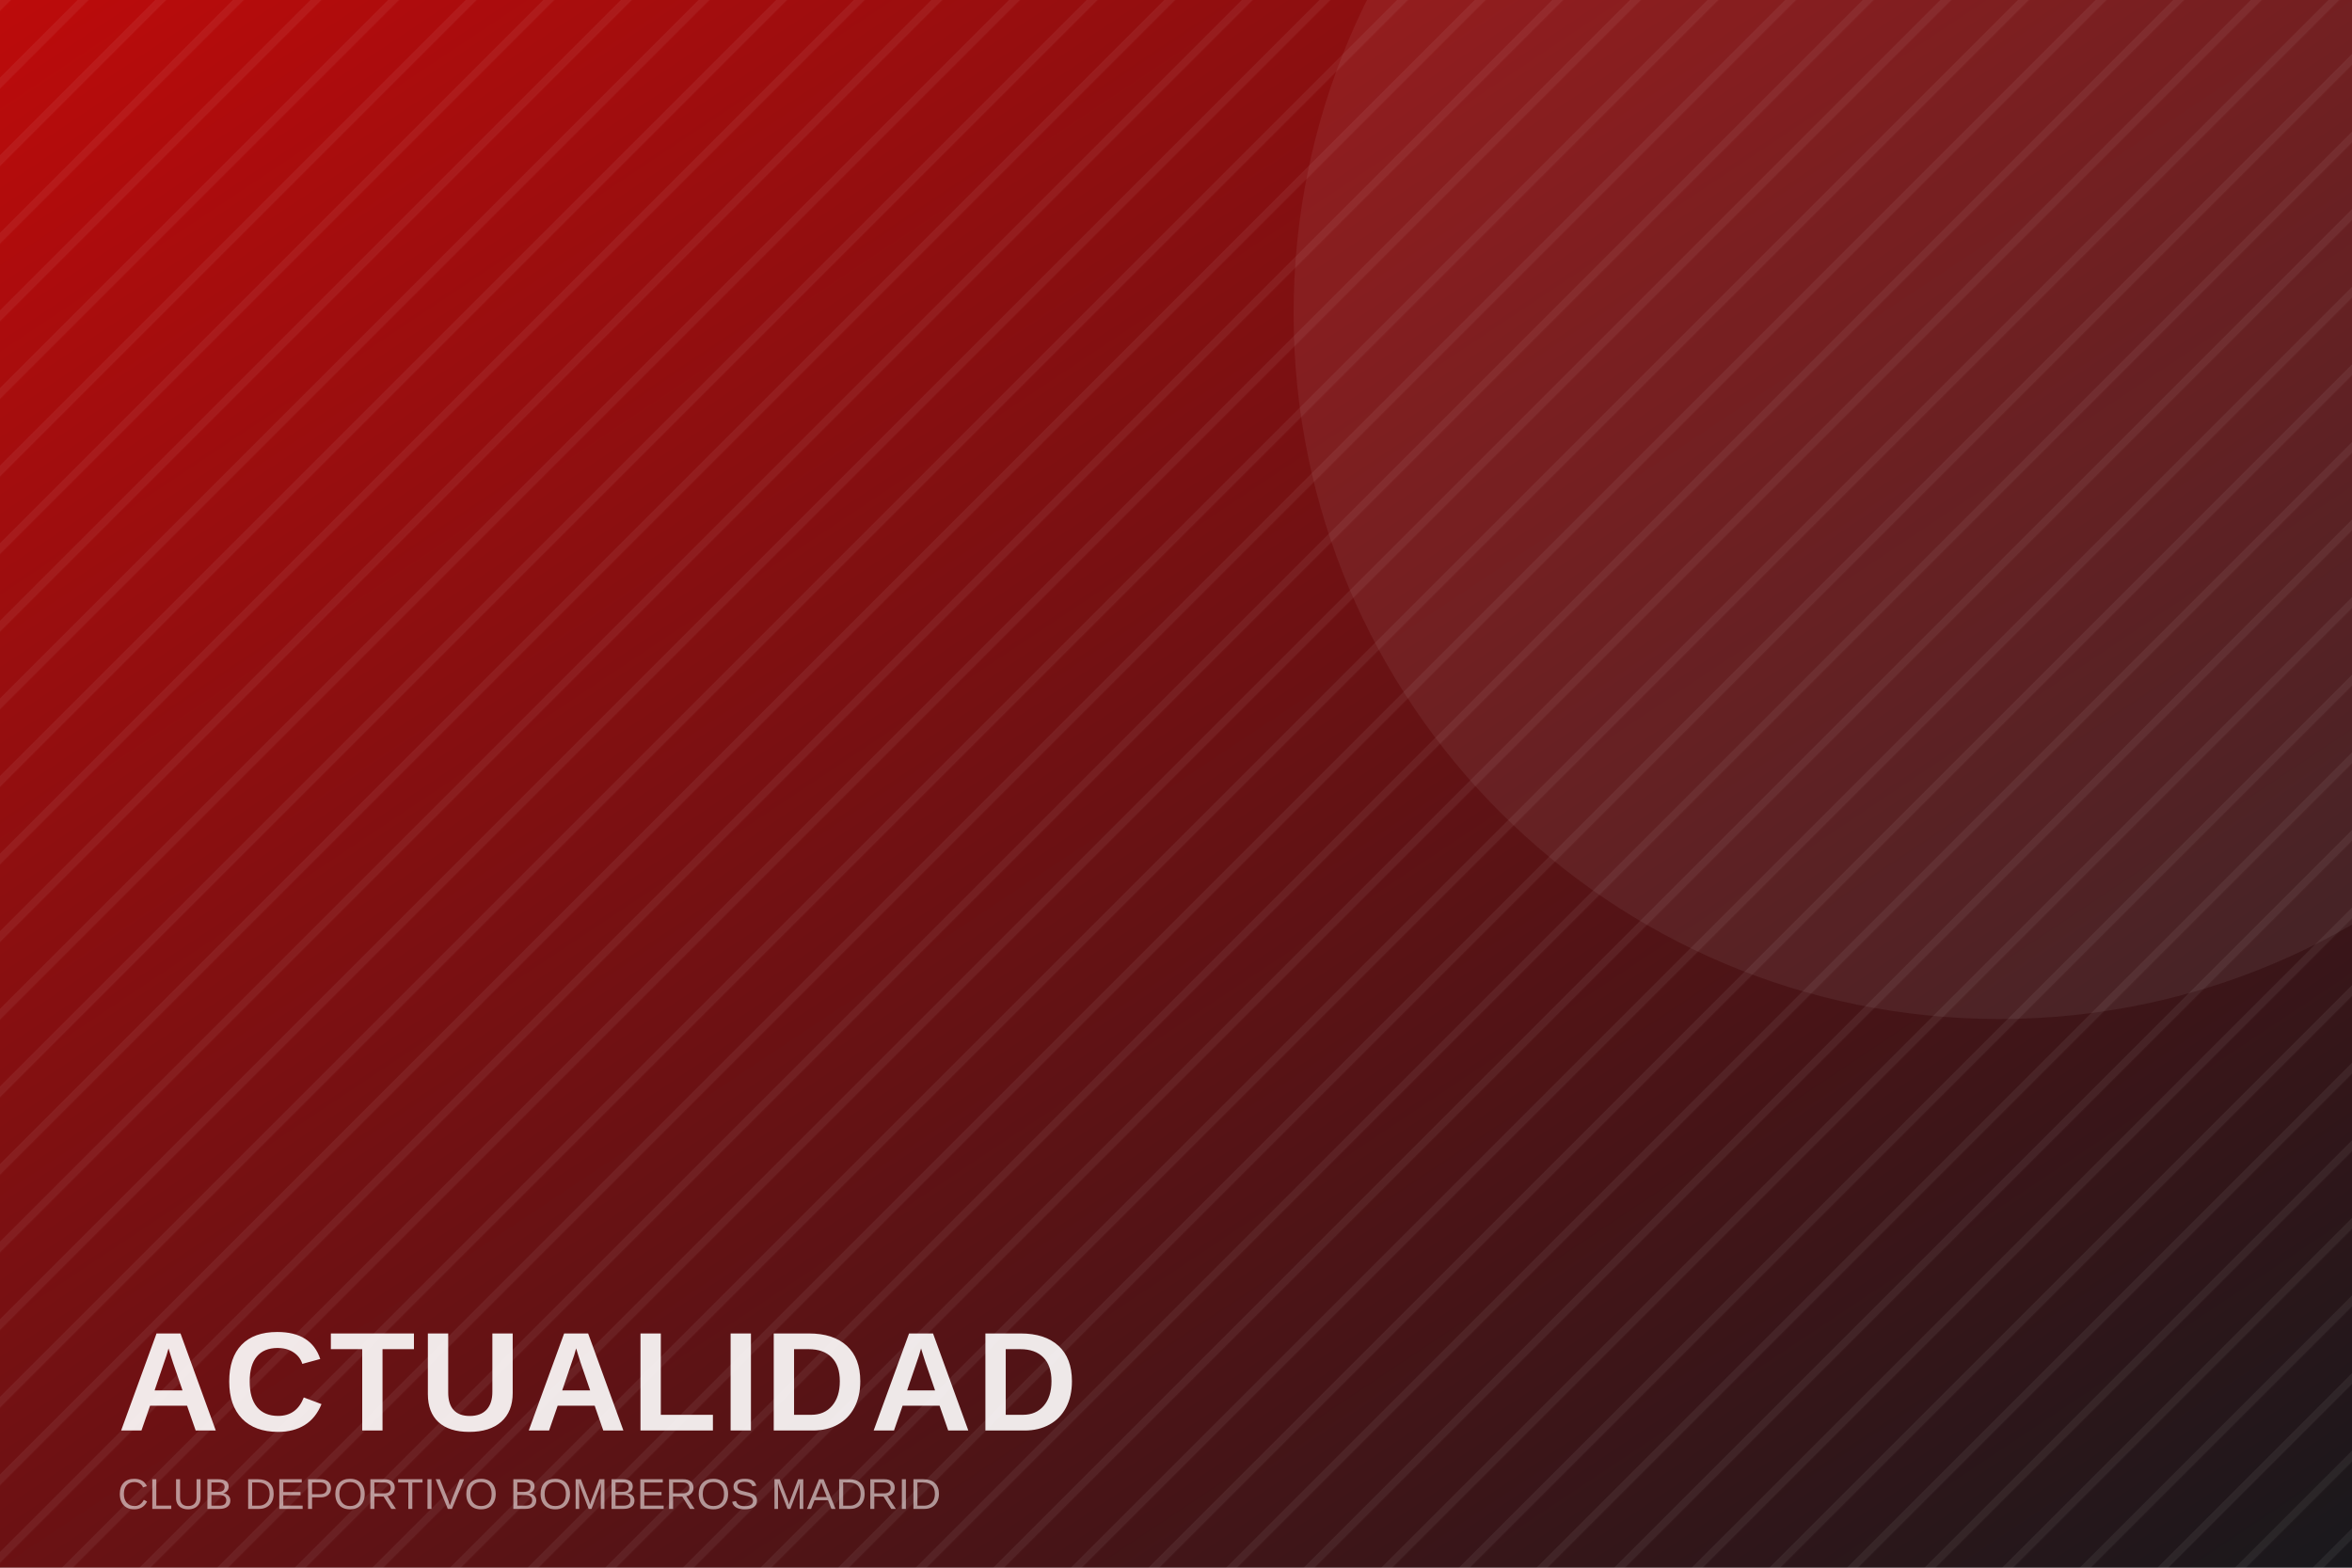
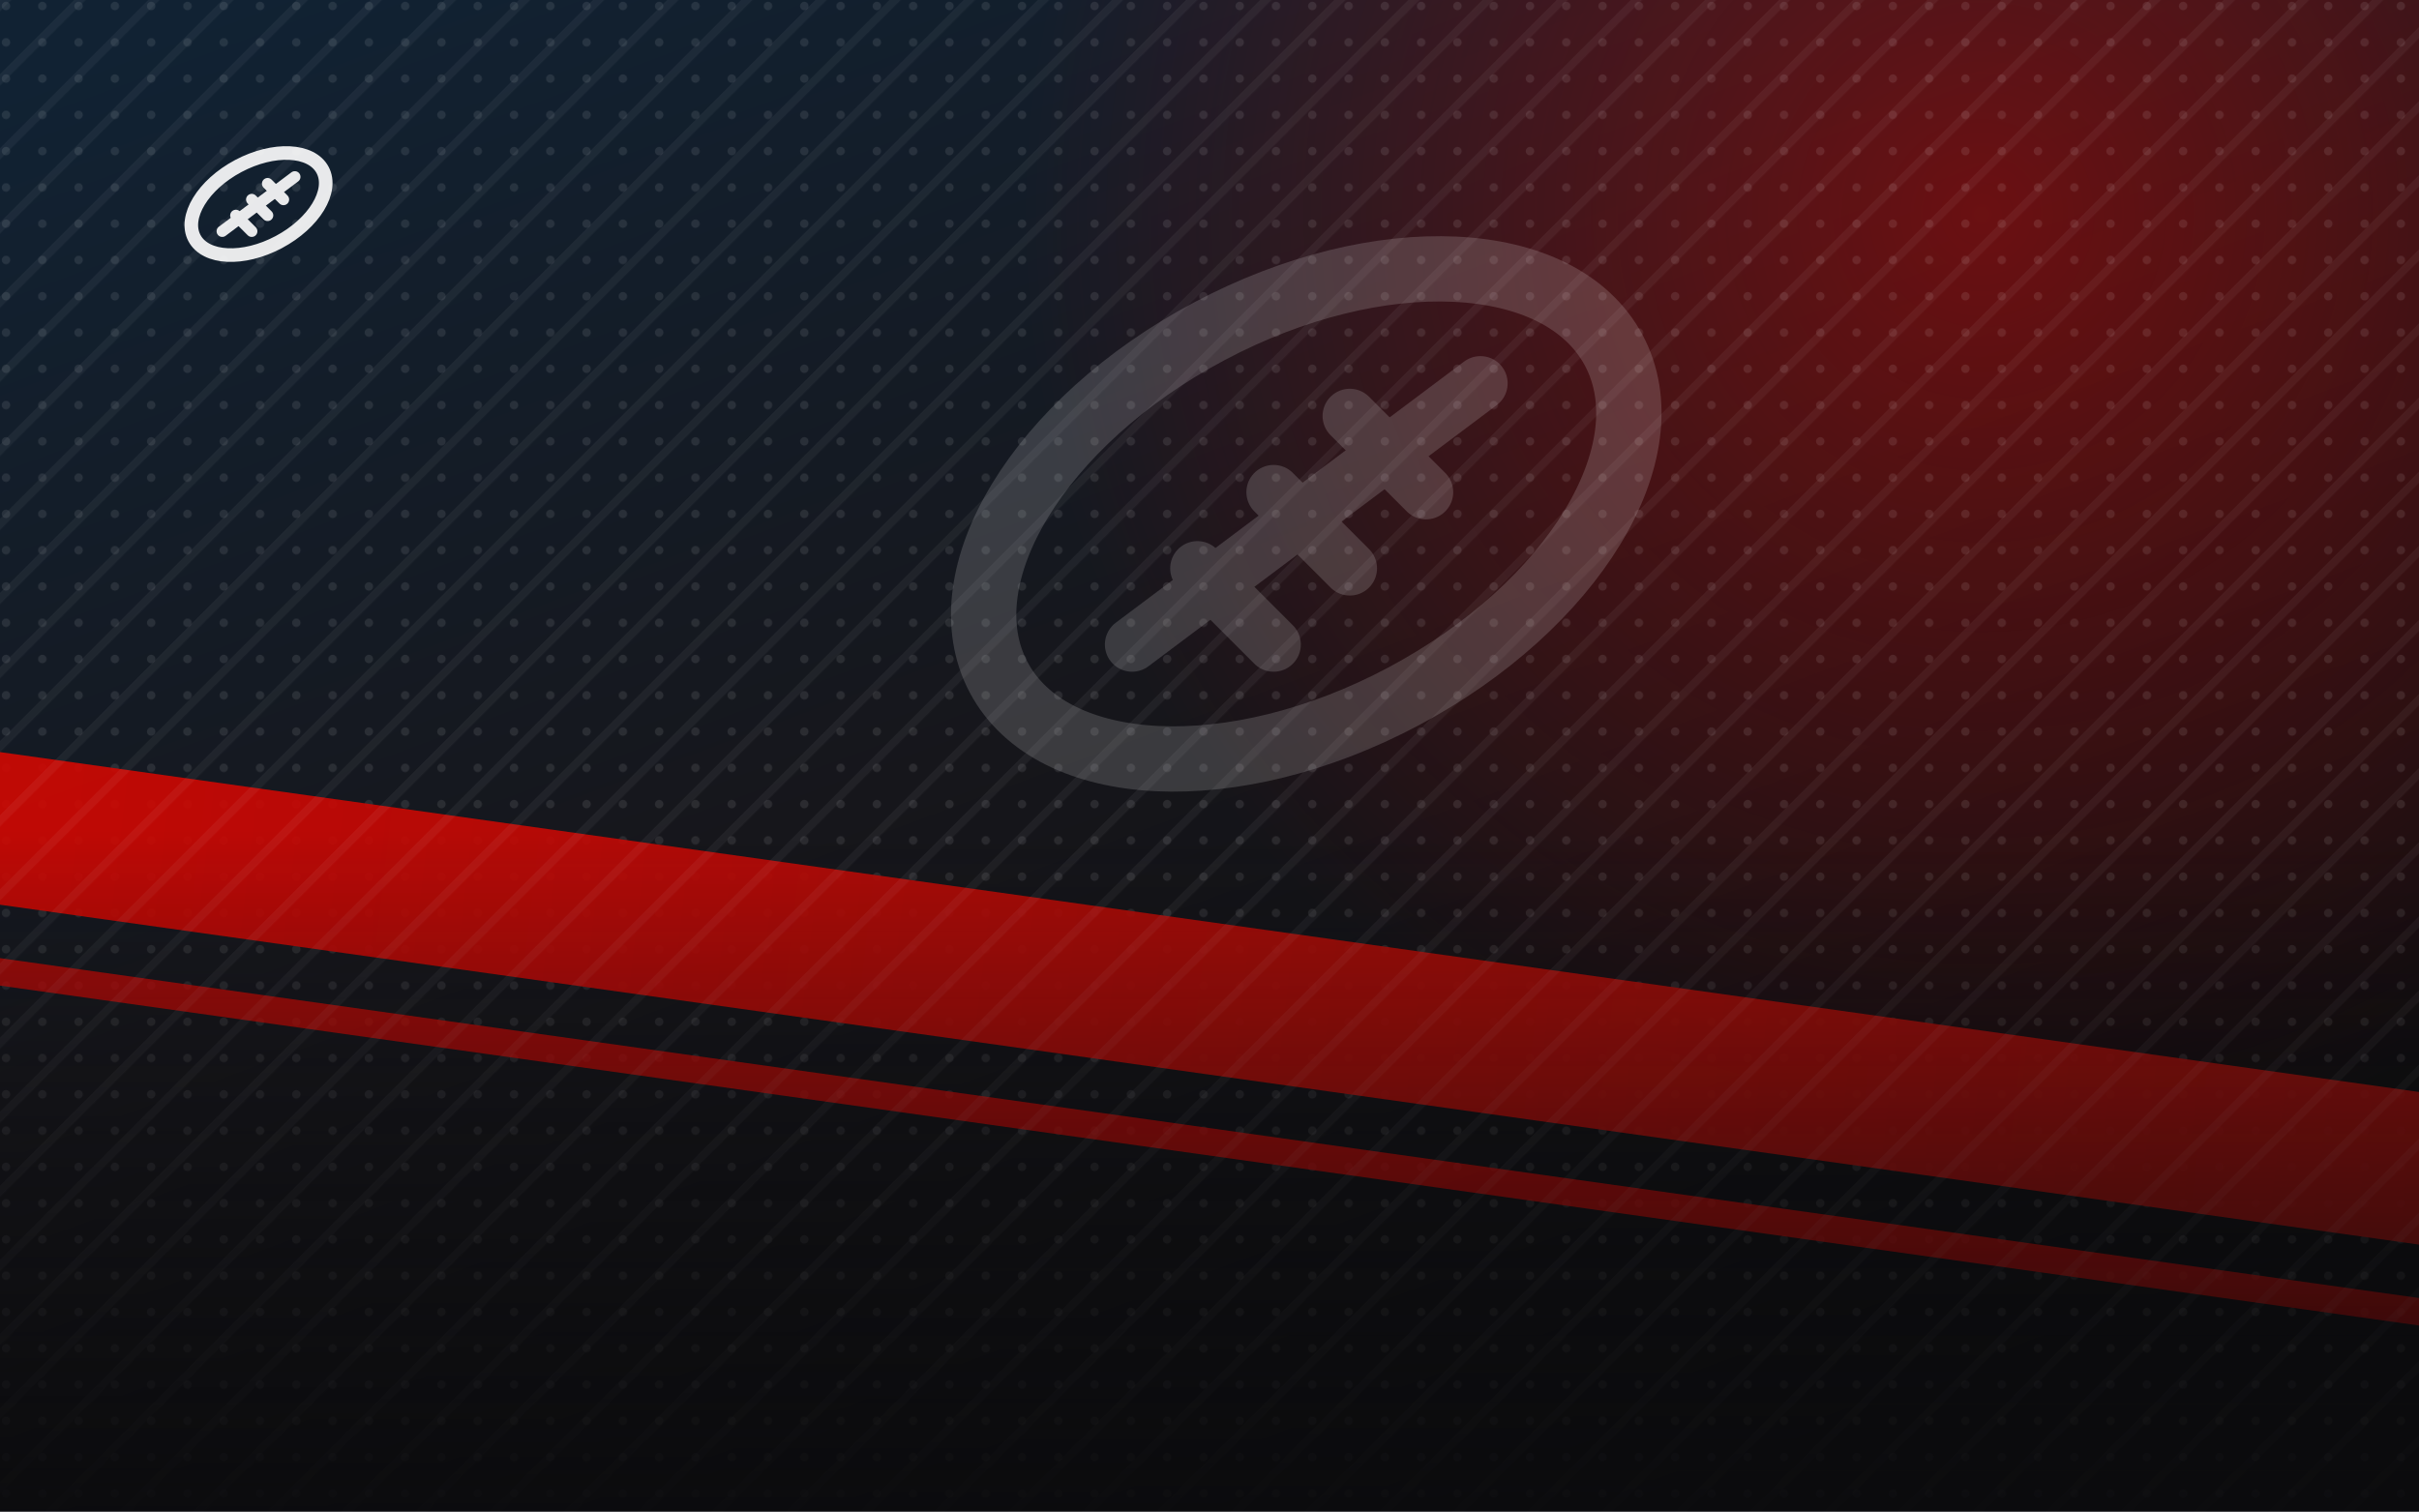
- <svg xmlns="http://www.w3.org/2000/svg" viewBox="0 0 1200 800" width="1200" height="800">
+ <svg xmlns="http://www.w3.org/2000/svg" viewBox="0 0 1200 750" width="1200" height="750">
  <defs>
-     <linearGradient id="g" x1="0" y1="0" x2="1" y2="1">
-       <stop offset="0" stop-color="#bd0b0b" />
-       <stop offset="1" stop-color="#18181c" />
+     <linearGradient id="fondo" x1="0.1" y1="0" x2="0.7" y2="1">
+       <stop offset="0" stop-color="#123" />
+       <stop offset="0.5" stop-color="#16161b" />
+       <stop offset="1" stop-color="#0b0b0d" />
    </linearGradient>
-     <pattern id="p" width="28" height="28" patternUnits="userSpaceOnUse" patternTransform="rotate(45)">
-       <rect width="4" height="28" fill="rgba(255,255,255,0.06)" />
+     <linearGradient id="banda" x1="0" y1="0" x2="1" y2="0">
+       <stop offset="0" stop-color="#e10600" />
+       <stop offset="1" stop-color="#8c0f0b" />
+     </linearGradient>
+     <radialGradient id="halo">
+       <stop offset="0" stop-color="#e10600" stop-opacity="0.42" />
+       <stop offset="1" stop-color="#e10600" stop-opacity="0" />
+     </radialGradient>
+     <linearGradient id="sombra" x1="0" y1="0" x2="0" y2="1">
+       <stop offset="0" stop-color="#0b0b0d" stop-opacity="0" />
+       <stop offset="1" stop-color="#0b0b0d" stop-opacity="0.92" />
+     </linearGradient>
+     <pattern id="rayas" width="26" height="26" patternUnits="userSpaceOnUse" patternTransform="rotate(45)">
+       <rect width="4" height="26" fill="rgba(255,255,255,0.05)" />
+     </pattern>
+     <pattern id="puntos" width="18" height="18" patternUnits="userSpaceOnUse">
+       <circle cx="3" cy="3" r="2.1" fill="rgba(255,255,255,0.09)" />
    </pattern>
  </defs>
-   <rect width="1200" height="800" fill="url(#g)" />
-   <rect width="1200" height="800" fill="url(#p)" />
-   <circle cx="1020" cy="160" r="360" fill="rgba(255,255,255,0.06)" />
-   <text x="60" y="730" font-family="Arial Narrow, Arial, sans-serif" font-weight="700" font-size="72" fill="rgba(255,255,255,0.9)" letter-spacing="2">ACTUALIDAD</text>
-   <text x="60" y="770" font-family="Arial, sans-serif" font-size="22" fill="rgba(255,255,255,0.55)">CLUB DEPORTIVO BOMBEROS MADRID</text>
+   <rect width="1200" height="750" fill="url(#fondo)" />
+   <circle cx="984" cy="105" r="480" fill="url(#halo)" />
+   <rect width="1200" height="750" fill="url(#puntos)" />
+   <g opacity="0.16" transform="translate(378 -15) scale(5.4)">
+     <ellipse cx="50" cy="50" rx="32" ry="19" fill="none" stroke="#ffffff" stroke-width="6" transform="rotate(-28 50 50)" />
+     <path d="M34 62 L66 38" fill="none" stroke="#ffffff" stroke-width="5" stroke-linecap="round" stroke-linejoin="round" />
+     <path d="M40 55 L47 62" fill="none" stroke="#ffffff" stroke-width="5" stroke-linecap="round" stroke-linejoin="round" />
+     <path d="M47 48 L54 55" fill="none" stroke="#ffffff" stroke-width="5" stroke-linecap="round" stroke-linejoin="round" />
+     <path d="M54 41 L61 48" fill="none" stroke="#ffffff" stroke-width="5" stroke-linecap="round" stroke-linejoin="round" />
+   </g>
+   <g transform="rotate(8 600 457.5)">
+     <rect x="-300" y="457.5" width="1800" height="75" fill="url(#banda)" opacity="0.9" />
+     <rect x="-300" y="558.75" width="1800" height="13.5" fill="#e10600" opacity="0.7" />
+   </g>
+   <rect width="1200" height="750" fill="url(#rayas)" />
+   <g opacity="0.9" transform="translate(72 45) scale(1.125)">
+     <ellipse cx="50" cy="50" rx="32" ry="19" fill="none" stroke="#ffffff" stroke-width="6" transform="rotate(-28 50 50)" />
+     <path d="M34 62 L66 38" fill="none" stroke="#ffffff" stroke-width="5" stroke-linecap="round" stroke-linejoin="round" />
+     <path d="M40 55 L47 62" fill="none" stroke="#ffffff" stroke-width="5" stroke-linecap="round" stroke-linejoin="round" />
+     <path d="M47 48 L54 55" fill="none" stroke="#ffffff" stroke-width="5" stroke-linecap="round" stroke-linejoin="round" />
+     <path d="M54 41 L61 48" fill="none" stroke="#ffffff" stroke-width="5" stroke-linecap="round" stroke-linejoin="round" />
+   </g>
+   <rect x="0" y="412.5" width="1200" height="337.5" fill="url(#sombra)" />
</svg>
